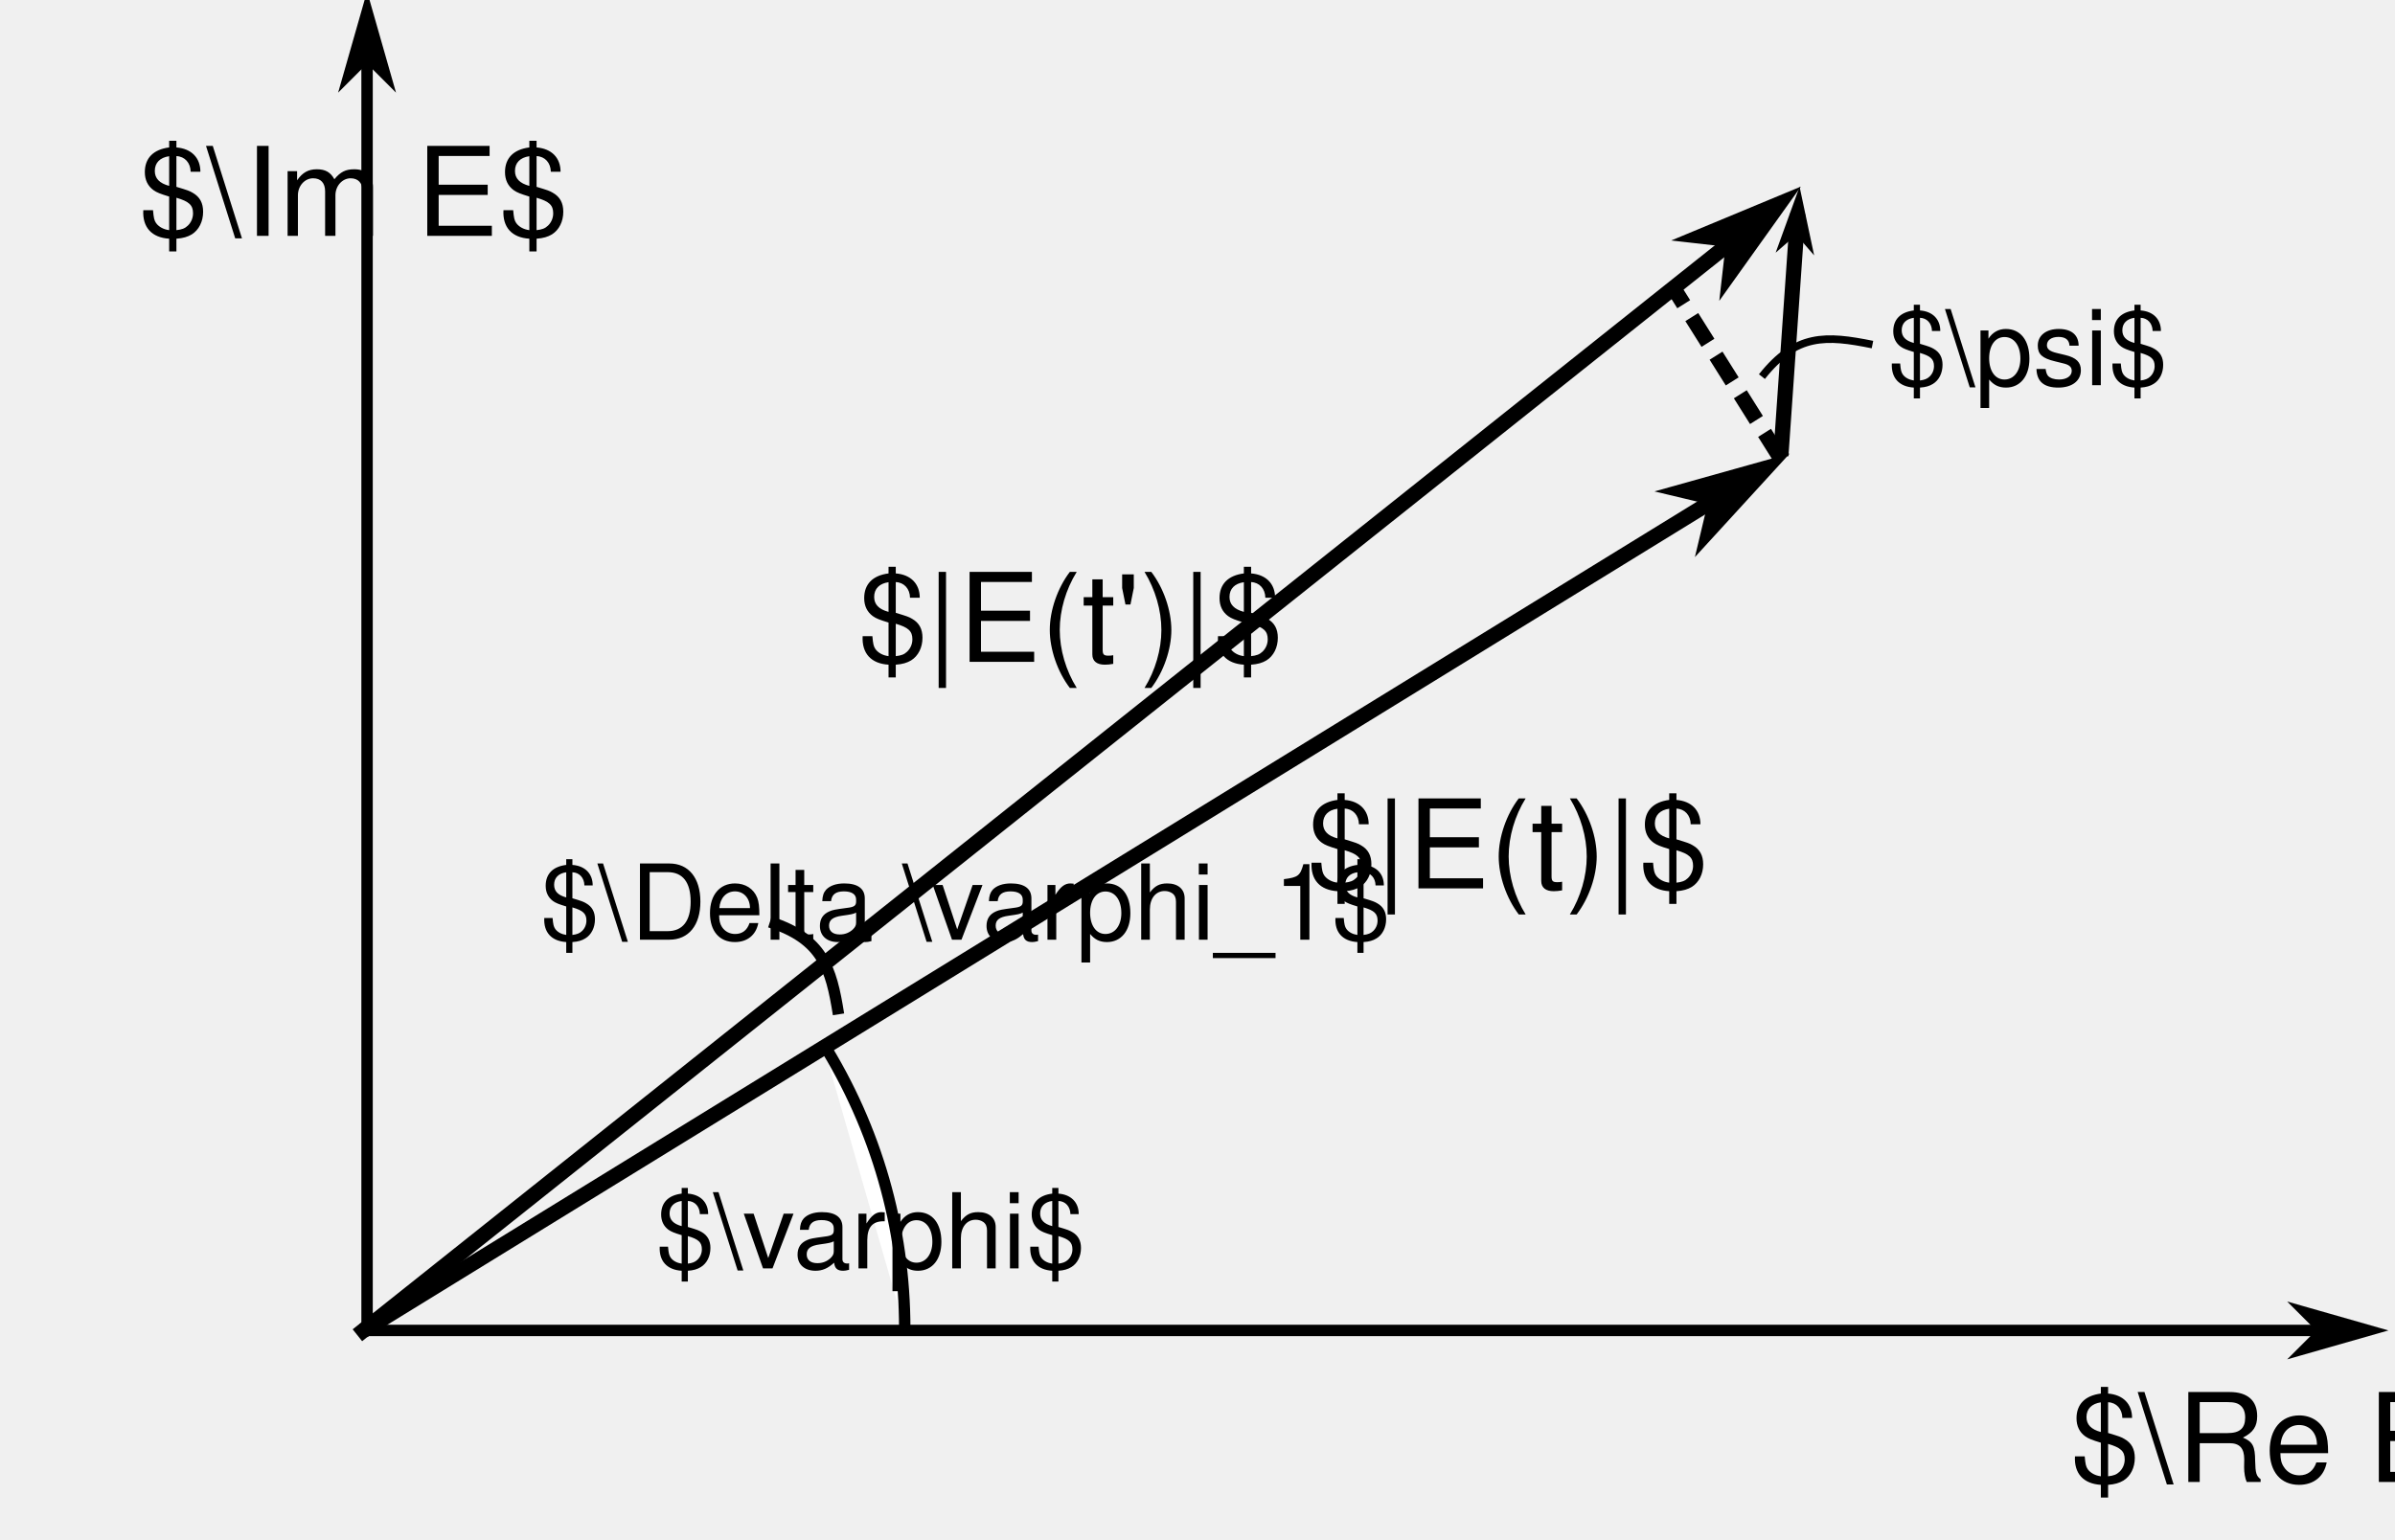
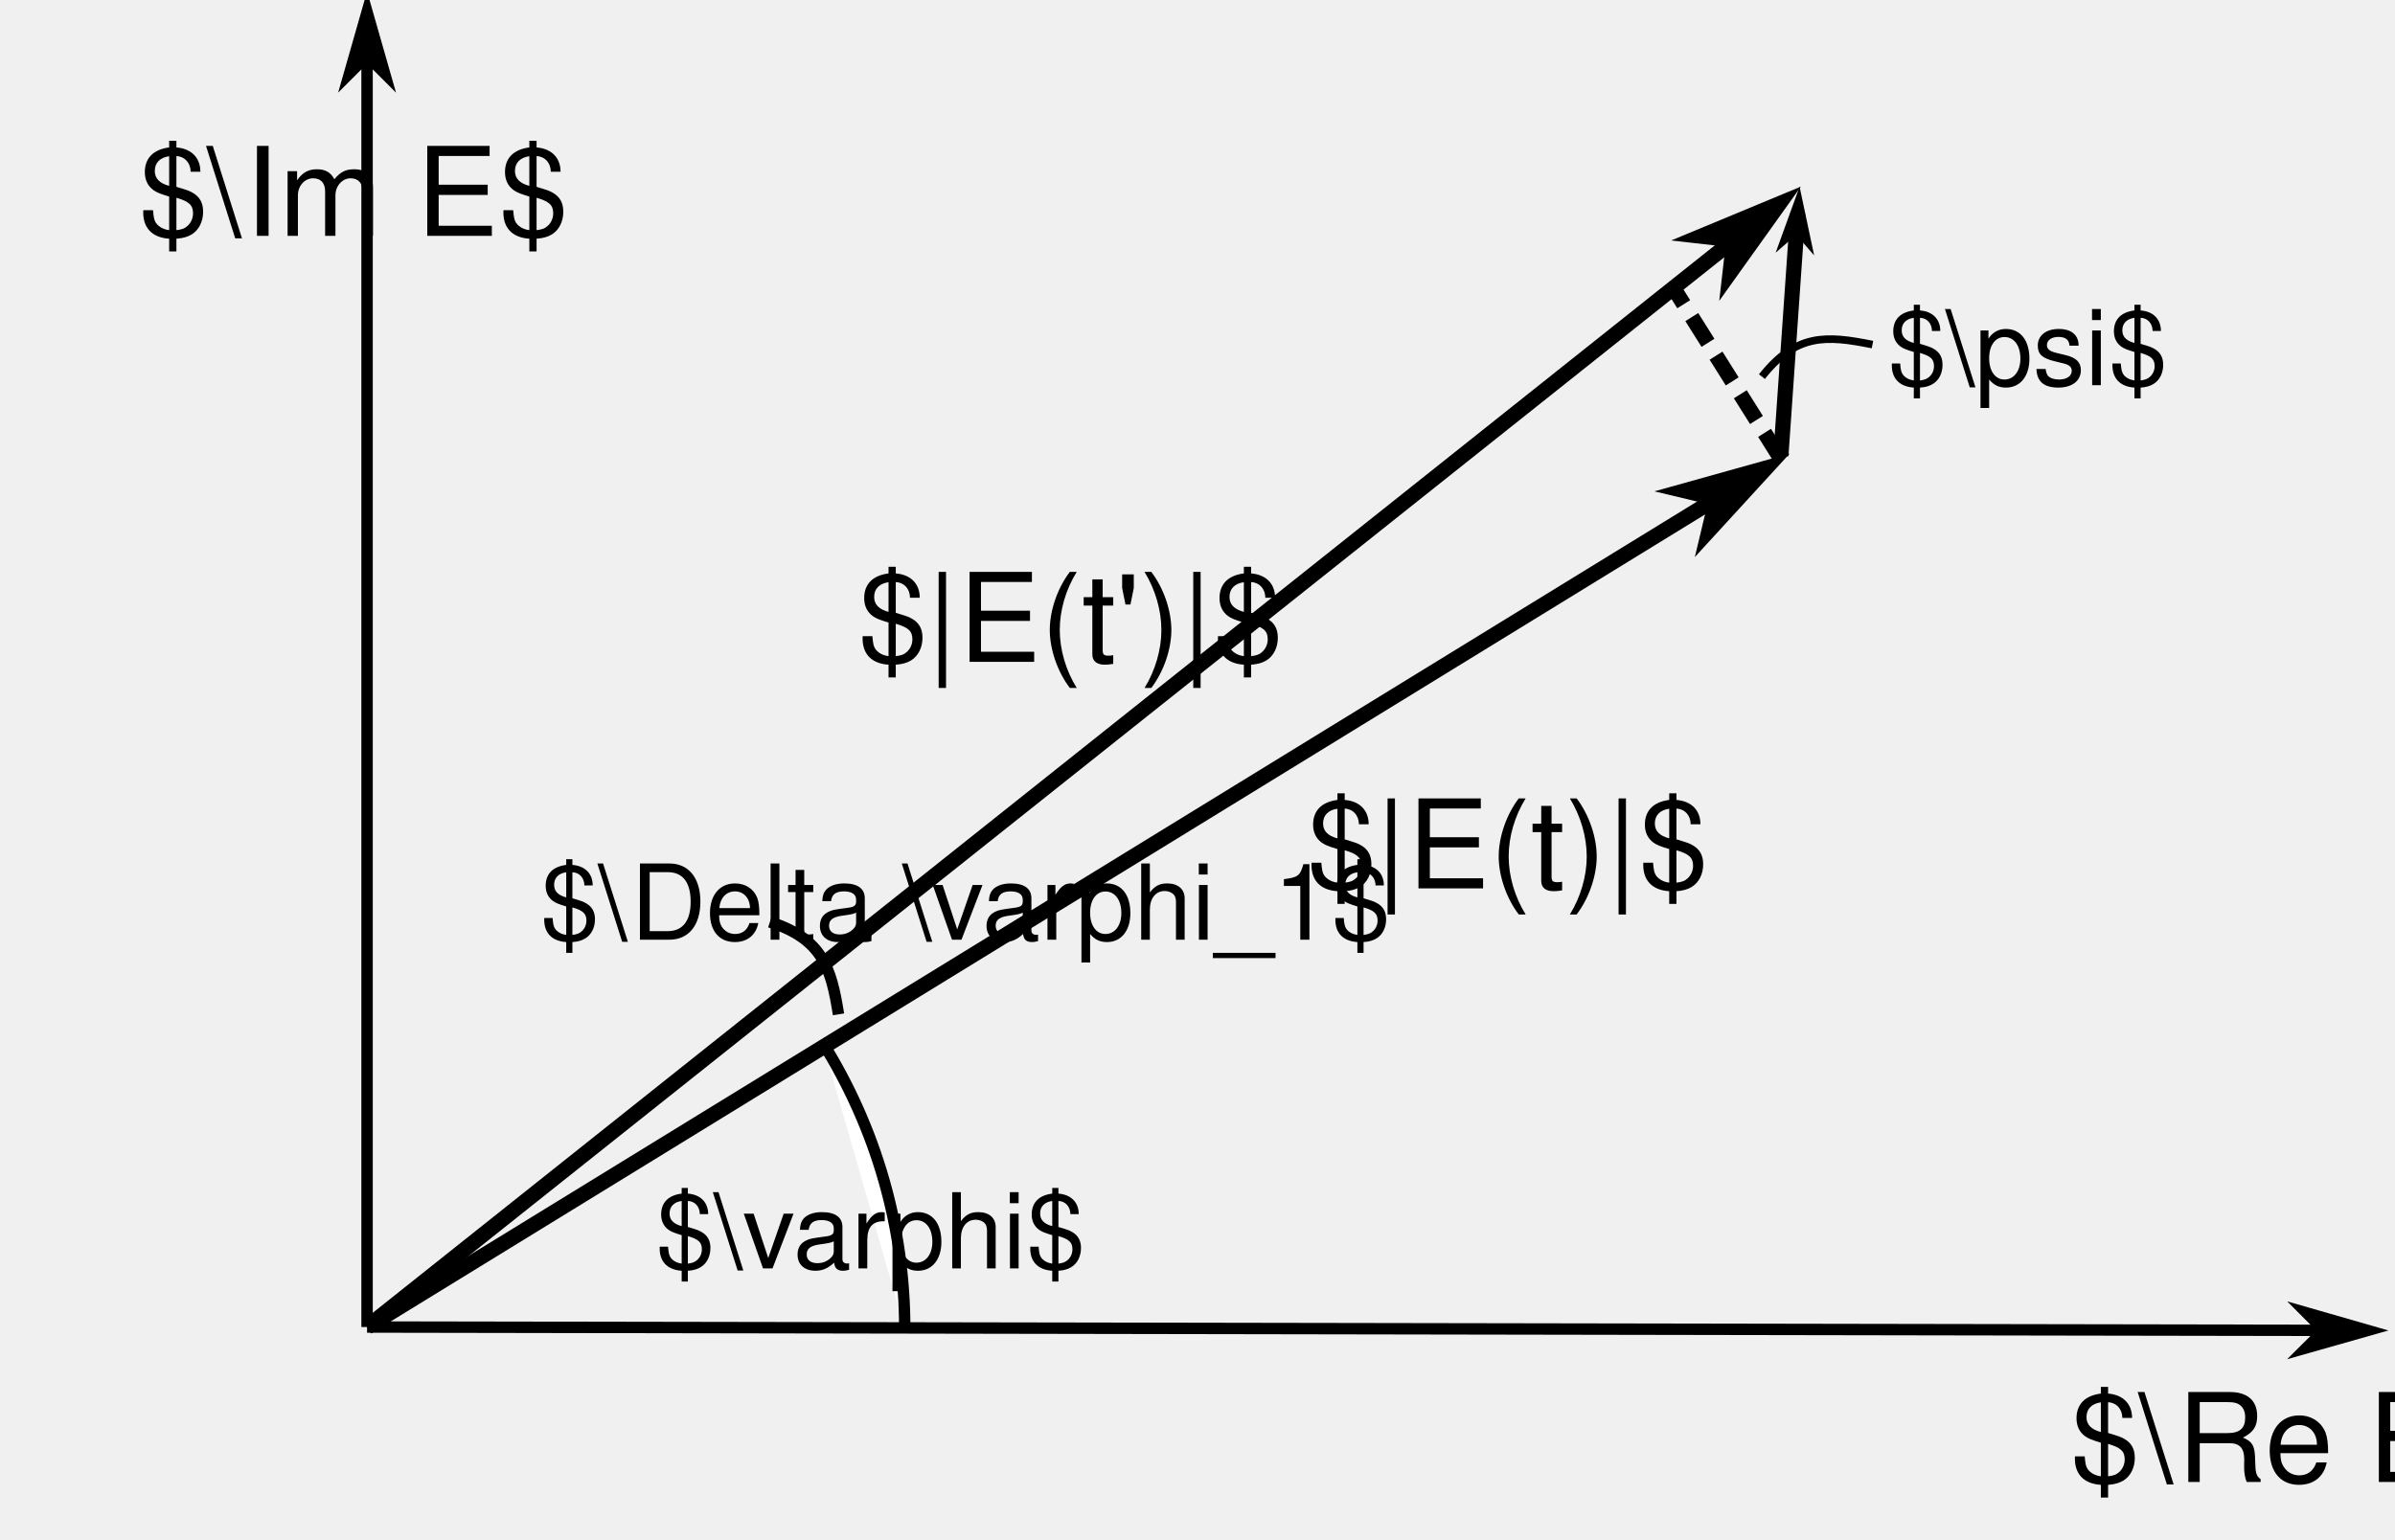
<svg xmlns="http://www.w3.org/2000/svg" width="88.959mm" height="57.192mm" viewBox="0 0 315.208 202.648" id="svg2" version="1.1">
  <defs id="defs4">
    <marker orient="auto" refY="0.0" refX="0.0" id="marker8380" style="overflow:visible;">
      <path id="path8139" d="M 0.0,0.0 L 5.0,-5.0 L -12.5,0.0 L 5.0,5.0 L 0.0,0.0 z " style="fill-rule:evenodd;stroke:#000000;stroke-width:1pt;stroke-opacity:1;fill:#000000;fill-opacity:1" transform="scale(0.2) rotate(180) translate(6,0)" />
    </marker>
    <marker style="overflow:visible" id="marker5845" refX="0" refY="0" orient="auto">
      <path transform="matrix(-0.4,0,0,-0.4,-4,0)" style="fill:#000000;fill-opacity:1;fill-rule:evenodd;stroke:#000000;stroke-width:1pt;stroke-opacity:1" d="M 0,0 5,-5 -12.5,0 5,5 0,0 Z" id="path5847" />
    </marker>
    <marker orient="auto" refY="0" refX="0" id="marker5248" style="overflow:visible">
      <path id="path5250" d="M 0,0 5,-5 -12.5,0 5,5 0,0 Z" style="fill:#000000;fill-opacity:1;fill-rule:evenodd;stroke:#000000;stroke-width:1pt;stroke-opacity:1" transform="matrix(-0.4,0,0,-0.4,-4,0)" />
    </marker>
    <marker orient="auto" refY="0" refX="0" id="Arrow1Mend" style="overflow:visible">
      <path id="path4255" d="M 0,0 5,-5 -12.5,0 5,5 0,0 Z" style="fill:#000000;fill-opacity:1;fill-rule:evenodd;stroke:#000000;stroke-width:1pt;stroke-opacity:1" transform="matrix(-0.4,0,0,-0.4,-4,0)" />
    </marker>
    <marker orient="auto" refY="0" refX="0" id="Arrow1Send" style="overflow:visible">
      <path id="path4178" d="M 0,0 5,-5 -12.5,0 5,5 0,0 Z" style="fill:#d40000;fill-opacity:1;fill-rule:evenodd;stroke:#d40000;stroke-width:1pt;stroke-opacity:1" transform="matrix(-0.2,0,0,-0.2,-1.2,0)" />
    </marker>
    <marker orient="auto" refY="0" refX="0" id="Arrow1Mend-5" style="overflow:visible">
      <path id="path4255-6" d="M 0,0 5,-5 -12.5,0 5,5 0,0 Z" style="fill:#d99238;fill-opacity:1;fill-rule:evenodd;stroke:#d99238;stroke-width:1pt;stroke-opacity:1" transform="matrix(-0.4,0,0,-0.4,-4,0)" />
    </marker>
    <marker orient="auto" refY="0" refX="0" id="Arrow1Mend-9" style="overflow:visible">
      <path id="path4255-1" d="M 0,0 5,-5 -12.5,0 5,5 0,0 Z" style="fill:#d99238;fill-opacity:1;fill-rule:evenodd;stroke:#d99238;stroke-width:1pt;stroke-opacity:1" transform="matrix(-0.4,0,0,-0.4,-4,0)" />
    </marker>
    <marker orient="auto" refY="0" refX="0" id="Arrow1Mend-5-2" style="overflow:visible">
      <path id="path4255-6-7" d="M 0,0 5,-5 -12.5,0 5,5 0,0 Z" style="fill:#d99238;fill-opacity:1;fill-rule:evenodd;stroke:#d99238;stroke-width:1pt;stroke-opacity:1" transform="matrix(-0.4,0,0,-0.4,-4,0)" />
    </marker>
    <marker orient="auto" refY="0" refX="0" id="Arrow1Mend-9-3" style="overflow:visible">
      <path id="path4255-1-6" d="M 0,0 5,-5 -12.5,0 5,5 0,0 Z" style="fill:#d99238;fill-opacity:1;fill-rule:evenodd;stroke:#d99238;stroke-width:1pt;stroke-opacity:1" transform="matrix(-0.4,0,0,-0.4,-4,0)" />
    </marker>
    <marker orient="auto" refY="0" refX="0" id="Arrow1Mend-5-2-0" style="overflow:visible">
      <path id="path4255-6-7-6" d="M 0,0 5,-5 -12.5,0 5,5 0,0 Z" style="fill:#d99238;fill-opacity:1;fill-rule:evenodd;stroke:#d99238;stroke-width:1pt;stroke-opacity:1" transform="matrix(-0.4,0,0,-0.4,-4,0)" />
    </marker>
    <marker orient="auto" refY="0" refX="0" id="Arrow1Mend-1" style="overflow:visible">
      <path id="path4255-8" d="M 0,0 5,-5 -12.5,0 5,5 0,0 Z" style="fill:#d99238;fill-opacity:1;fill-rule:evenodd;stroke:#d99238;stroke-width:1pt;stroke-opacity:1" transform="matrix(-0.4,0,0,-0.4,-4,0)" />
    </marker>
    <marker orient="auto" refY="0" refX="0" id="Arrow1Mend-5-7" style="overflow:visible">
      <path id="path4255-6-9" d="M 0,0 5,-5 -12.5,0 5,5 0,0 Z" style="fill:#d99238;fill-opacity:1;fill-rule:evenodd;stroke:#d99238;stroke-width:1pt;stroke-opacity:1" transform="matrix(-0.4,0,0,-0.4,-4,0)" />
    </marker>
    <marker orient="auto" refY="0" refX="0" id="Arrow1Mend-9-2" style="overflow:visible">
      <path id="path4255-1-0" d="M 0,0 5,-5 -12.5,0 5,5 0,0 Z" style="fill:#d99238;fill-opacity:1;fill-rule:evenodd;stroke:#d99238;stroke-width:1pt;stroke-opacity:1" transform="matrix(-0.4,0,0,-0.4,-4,0)" />
    </marker>
    <marker orient="auto" refY="0" refX="0" id="Arrow1Mend-5-2-2" style="overflow:visible">
      <path id="path4255-6-7-3" d="M 0,0 5,-5 -12.5,0 5,5 0,0 Z" style="fill:#d99238;fill-opacity:1;fill-rule:evenodd;stroke:#d99238;stroke-width:1pt;stroke-opacity:1" transform="matrix(-0.4,0,0,-0.4,-4,0)" />
    </marker>
    <marker orient="auto" refY="0" refX="0" id="Arrow1Mend-9-3-7" style="overflow:visible">
      <path id="path4255-1-6-5" d="M 0,0 5,-5 -12.5,0 5,5 0,0 Z" style="fill:#d99238;fill-opacity:1;fill-rule:evenodd;stroke:#d99238;stroke-width:1pt;stroke-opacity:1" transform="matrix(-0.4,0,0,-0.4,-4,0)" />
    </marker>
    <marker orient="auto" refY="0" refX="0" id="Arrow1Mend-5-2-0-9" style="overflow:visible">
      <path id="path4255-6-7-6-2" d="M 0,0 5,-5 -12.5,0 5,5 0,0 Z" style="fill:#d99238;fill-opacity:1;fill-rule:evenodd;stroke:#d99238;stroke-width:1pt;stroke-opacity:1" transform="matrix(-0.4,0,0,-0.4,-4,0)" />
    </marker>
    <marker orient="auto" refY="0" refX="0" id="marker5248-3" style="overflow:visible">
      <path id="path5250-1" d="M 0,0 5,-5 -12.5,0 5,5 0,0 Z" style="fill:#000000;fill-opacity:1;fill-rule:evenodd;stroke:#000000;stroke-width:1pt;stroke-opacity:1" transform="matrix(-0.4,0,0,-0.4,-4,0)" />
    </marker>
    <marker style="overflow:visible" id="marker5845-0" refX="0" refY="0" orient="auto">
      <path transform="matrix(-0.4,0,0,-0.4,-4,0)" style="fill:#000000;fill-opacity:1;fill-rule:evenodd;stroke:#000000;stroke-width:1pt;stroke-opacity:1" d="M 0,0 5,-5 -12.5,0 5,5 0,0 Z" id="path5847-9" />
    </marker>
    <marker style="overflow:visible" id="marker5845-6" refX="0" refY="0" orient="auto">
      <path transform="matrix(-0.4,0,0,-0.4,-4,0)" style="fill:#000000;fill-opacity:1;fill-rule:evenodd;stroke:#000000;stroke-width:1pt;stroke-opacity:1" d="M 0,0 5,-5 -12.5,0 5,5 0,0 Z" id="path5847-0" />
    </marker>
    <marker style="overflow:visible" id="marker5845-7" refX="0" refY="0" orient="auto">
      <path transform="matrix(-0.4,0,0,-0.4,-4,0)" style="fill:#000000;fill-opacity:1;fill-rule:evenodd;stroke:#000000;stroke-width:1pt;stroke-opacity:1" d="M 0,0 5,-5 -12.5,0 5,5 0,0 Z" id="path5847-92" />
    </marker>
  </defs>
  <g id="layer1" transform="translate(-40.73556,-110.3213)">
-     <path style="fill:none;fill-rule:evenodd;stroke:#000000;stroke-width:1.5;stroke-linecap:butt;stroke-linejoin:miter;stroke-miterlimit:4;stroke-dasharray:none;stroke-opacity:1;marker-end:url(#marker5248)" d="m 88.054,285.474 264.07,-10e-6" id="path5246" />
-     <path style="fill:none;fill-rule:evenodd;stroke:#000000;stroke-width:1.5;stroke-linecap:butt;stroke-linejoin:miter;stroke-miterlimit:4;stroke-dasharray:none;stroke-opacity:1;marker-end:url(#marker5248-3)" d="m 89.046,285.025 10e-6,-172.883" id="path5246-9" />
-     <text xml:space="preserve" style="font-style:normal;font-variant:normal;font-weight:normal;font-stretch:normal;line-height:0%;font-family:'Nimbus Sans L';-inkscape-font-specification:Sans;letter-spacing:0px;word-spacing:0px;fill:#000000;fill-opacity:1;stroke:none;stroke-width:1px;stroke-linecap:butt;stroke-linejoin:miter;stroke-opacity:1" x="58.939" y="141.371" id="text6089">
-       <tspan id="tspan6091" x="58.939" y="141.371" style="font-size:16.25px;line-height:1.25">$\Im E$</tspan>
-     </text>
-     <text xml:space="preserve" style="font-style:normal;font-variant:normal;font-weight:normal;font-stretch:normal;line-height:0%;font-family:'Nimbus Sans L';-inkscape-font-specification:Sans;letter-spacing:0px;word-spacing:0px;fill:#000000;fill-opacity:1;stroke:none;stroke-width:1px;stroke-linecap:butt;stroke-linejoin:miter;stroke-opacity:1" x="313.168" y="305.426" id="text6089-4">
-       <tspan id="tspan6091-7" x="313.168" y="305.426" style="font-size:16.25px;line-height:1.25">$\Re E$</tspan>
-     </text>
-     <text xml:space="preserve" style="font-style:normal;font-variant:normal;font-weight:normal;font-stretch:normal;line-height:0%;font-family:'Nimbus Sans L';-inkscape-font-specification:Sans;letter-spacing:0px;word-spacing:0px;fill:#000000;fill-opacity:1;stroke:none;stroke-width:1px;stroke-linecap:butt;stroke-linejoin:miter;stroke-opacity:1" x="33.434" y="161.937" id="text5411">
-       <tspan id="tspan5413" x="33.434" y="161.937" style="font-size:37.5px;line-height:1.25"> </tspan>
-     </text>
-     <path style="fill:none;fill-rule:evenodd;stroke:#000000;stroke-width:2;stroke-linecap:butt;stroke-linejoin:miter;stroke-miterlimit:4;stroke-dasharray:none;stroke-opacity:1;marker-end:url(#marker5845)" d="M 88.537,285.509 272.923,172.095" id="path5753" />
-     <path style="opacity:1;fill:#ffffff;fill-opacity:1;fill-rule:nonzero;stroke:#000000;stroke-width:1.5;stroke-linecap:butt;stroke-linejoin:miter;stroke-miterlimit:4;stroke-dasharray:none;stroke-dashoffset:0;stroke-opacity:1" id="path6829" d="m 159.809,-285.248 a 71.085,71.085 0 0 1 -10.845,37.739" transform="scale(1,-1)" />
-     <text xml:space="preserve" style="font-style:normal;font-variant:normal;font-weight:normal;font-stretch:normal;line-height:0%;font-family:'Nimbus Sans L';-inkscape-font-specification:Sans;letter-spacing:0px;word-spacing:0px;fill:#000000;fill-opacity:1;stroke:none;stroke-width:1px;stroke-linecap:butt;stroke-linejoin:miter;stroke-opacity:1" x="127.017" y="277.304" id="text6831">
-       <tspan id="tspan6833" x="127.017" y="277.304" style="font-size:13.75px;line-height:1.25">$\varphi$</tspan>
-     </text>
-     <path style="fill:none;fill-rule:evenodd;stroke:#000000;stroke-width:2;stroke-linecap:butt;stroke-linejoin:miter;stroke-miterlimit:4;stroke-dasharray:none;stroke-opacity:1;marker-end:url(#marker8380)" d="m 275.116,170.323 2.216,-31.861" id="path5753-3" />
-     <path style="fill:none;fill-rule:evenodd;stroke:#000000;stroke-width:2;stroke-linecap:butt;stroke-linejoin:miter;stroke-miterlimit:4;stroke-dasharray:none;stroke-opacity:1;marker-end:url(#marker5845-6)" d="M 87.774,286.108 274.67,137.339" id="path5753-6" />
-     <text xml:space="preserve" style="font-style:normal;font-variant:normal;font-weight:normal;font-stretch:normal;line-height:0%;font-family:'Nimbus Sans L';-inkscape-font-specification:Sans;letter-spacing:0px;word-spacing:0px;fill:#000000;fill-opacity:1;stroke:none;stroke-width:1px;stroke-linecap:butt;stroke-linejoin:miter;stroke-opacity:1" x="212.694" y="227.273" id="text6089-4-2">
-       <tspan id="tspan6091-7-6" x="212.694" y="227.273" style="font-size:16.25px;line-height:1.25">$|E(t)|$</tspan>
-     </text>
-     <text xml:space="preserve" style="font-style:normal;font-variant:normal;font-weight:normal;font-stretch:normal;line-height:0%;font-family:'Nimbus Sans L';-inkscape-font-specification:Sans;letter-spacing:0px;word-spacing:0px;fill:#000000;fill-opacity:1;stroke:none;stroke-width:1px;stroke-linecap:butt;stroke-linejoin:miter;stroke-opacity:1" x="153.615" y="197.452" id="text6089-4-2-1">
-       <tspan id="tspan6091-7-6-8" x="153.615" y="197.452" style="font-size:16.25px;line-height:1.25">$|E(t')|$</tspan>
-     </text>
-     <path style="fill:none;fill-rule:evenodd;stroke:#000000;stroke-width:2;stroke-linecap:butt;stroke-linejoin:miter;stroke-miterlimit:4;stroke-dasharray:4, 2;stroke-dashoffset:0;stroke-opacity:1" d="M 275.097,170.694 261.067,148.359" id="path5753-0" />
-     <text xml:space="preserve" style="font-style:normal;font-variant:normal;font-weight:normal;font-stretch:normal;line-height:0%;font-family:'Nimbus Sans L';-inkscape-font-specification:Sans;letter-spacing:0px;word-spacing:0px;fill:#000000;fill-opacity:1;stroke:none;stroke-width:1px;stroke-linecap:butt;stroke-linejoin:miter;stroke-opacity:1" x="289.177" y="161.037" id="text6831-2">
-       <tspan id="tspan6833-3" x="289.177" y="161.037" style="font-size:13.75px;line-height:1.25">$\psi$</tspan>
-     </text>
-     <path style="fill:none;fill-rule:evenodd;stroke:#000000;stroke-width:1px;stroke-linecap:butt;stroke-linejoin:miter;stroke-opacity:1" d="m 272.623,159.903 c 4.502,-5.689 8.466,-5.45 14.549,-4.217" id="path11867" />
-     <path style="fill:none;fill-rule:evenodd;stroke:#000000;stroke-width:1.5;stroke-linecap:butt;stroke-linejoin:miter;stroke-opacity:1;stroke-miterlimit:4;stroke-dasharray:none" d="m 142.062,231.698 c 6.902,2.232 8.063,6.031 9.031,12.161" id="path11867-7" />
-     <text xml:space="preserve" style="font-style:normal;font-variant:normal;font-weight:normal;font-stretch:normal;line-height:0%;font-family:'Nimbus Sans L';-inkscape-font-specification:Sans;letter-spacing:0px;word-spacing:0px;fill:#000000;fill-opacity:1;stroke:none;stroke-width:1px;stroke-linecap:butt;stroke-linejoin:miter;stroke-opacity:1" x="111.82" y="234.032" id="text6831-5">
-       <tspan id="tspan6833-9" x="111.82" y="234.032" style="font-size:13.75px;line-height:1.25">$\Delta \varphi_1$</tspan>
-     </text>
+     <g id="g132">
+       <g id="g118">
+         <path style="fill:none;fill-rule:evenodd;stroke:#000000;stroke-width:1.5;stroke-linecap:butt;stroke-linejoin:miter;stroke-miterlimit:4;stroke-dasharray:none;stroke-opacity:1;marker-end:url(#marker5248)" d="m 89.046,285.025 263.077,0.449" id="path5246" />
+         <path style="fill:none;fill-rule:evenodd;stroke:#000000;stroke-width:1.5;stroke-linecap:butt;stroke-linejoin:miter;stroke-miterlimit:4;stroke-dasharray:none;stroke-opacity:1;marker-end:url(#marker5248-3)" d="m 89.046,285.025 10e-6,-172.883" id="path5246-9" />
+         <text xml:space="preserve" style="font-style:normal;font-variant:normal;font-weight:normal;font-stretch:normal;line-height:0%;font-family:'Nimbus Sans L';-inkscape-font-specification:Sans;letter-spacing:0px;word-spacing:0px;fill:#000000;fill-opacity:1;stroke:none;stroke-width:1px;stroke-linecap:butt;stroke-linejoin:miter;stroke-opacity:1" x="33.434" y="161.937" id="text5411">
+           <tspan id="tspan5413" x="33.434" y="161.937" style="font-size:37.5px;line-height:1.25"> </tspan>
+         </text>
+         <path style="fill:none;fill-rule:evenodd;stroke:#000000;stroke-width:2;stroke-linecap:butt;stroke-linejoin:miter;stroke-miterlimit:4;stroke-dasharray:none;stroke-opacity:1;marker-end:url(#marker5845)" d="M 89.046,285.025 272.923,172.095" id="path5753" />
+         <path style="opacity:1;fill:#ffffff;fill-opacity:1;fill-rule:nonzero;stroke:#000000;stroke-width:1.5;stroke-linecap:butt;stroke-linejoin:miter;stroke-miterlimit:4;stroke-dasharray:none;stroke-dashoffset:0;stroke-opacity:1" id="path6829" d="m 159.809,-285.248 a 71.085,71.085 0 0 1 -10.845,37.739" transform="scale(1,-1)" />
+         <path style="fill:none;fill-rule:evenodd;stroke:#000000;stroke-width:2;stroke-linecap:butt;stroke-linejoin:miter;stroke-miterlimit:4;stroke-dasharray:none;stroke-opacity:1;marker-end:url(#marker8380)" d="m 275.116,170.323 2.216,-31.861" id="path5753-3" />
+         <path style="fill:none;fill-rule:evenodd;stroke:#000000;stroke-width:2;stroke-linecap:butt;stroke-linejoin:miter;stroke-miterlimit:4;stroke-dasharray:none;stroke-opacity:1;marker-end:url(#marker5845-6)" d="M 89.046,285.025 274.67,137.339" id="path5753-6" />
+         <path style="fill:none;fill-rule:evenodd;stroke:#000000;stroke-width:2;stroke-linecap:butt;stroke-linejoin:miter;stroke-miterlimit:4;stroke-dasharray:4, 2;stroke-dashoffset:0;stroke-opacity:1" d="M 275.097,170.694 261.067,148.359" id="path5753-0" />
+         <path style="fill:none;fill-rule:evenodd;stroke:#000000;stroke-width:1px;stroke-linecap:butt;stroke-linejoin:miter;stroke-opacity:1" d="m 272.623,159.903 c 4.502,-5.689 8.466,-5.45 14.549,-4.217" id="path11867" />
+         <path style="fill:none;fill-rule:evenodd;stroke:#000000;stroke-width:1.5;stroke-linecap:butt;stroke-linejoin:miter;stroke-opacity:1;stroke-miterlimit:4;stroke-dasharray:none" d="m 142.062,231.698 c 6.902,2.232 8.063,6.031 9.031,12.161" id="path11867-7" />
+       </g>
+     </g>
+     <g id="g149">
+       <g id="g86">
+         <text xml:space="preserve" style="font-style:normal;font-variant:normal;font-weight:normal;font-stretch:normal;line-height:0%;font-family:'Nimbus Sans L';-inkscape-font-specification:Sans;letter-spacing:0px;word-spacing:0px;fill:#000000;fill-opacity:1;stroke:none;stroke-width:1px;stroke-linecap:butt;stroke-linejoin:miter;stroke-opacity:1" x="58.939" y="141.371" id="text6089">
+           <tspan id="tspan6091" x="58.939" y="141.371" style="font-size:16.25px;line-height:1.25">$\Im E$</tspan>
+         </text>
+         <text xml:space="preserve" style="font-style:normal;font-variant:normal;font-weight:normal;font-stretch:normal;line-height:0%;font-family:'Nimbus Sans L';-inkscape-font-specification:Sans;letter-spacing:0px;word-spacing:0px;fill:#000000;fill-opacity:1;stroke:none;stroke-width:1px;stroke-linecap:butt;stroke-linejoin:miter;stroke-opacity:1" x="313.168" y="305.426" id="text6089-4">
+           <tspan id="tspan6091-7" x="313.168" y="305.426" style="font-size:16.25px;line-height:1.25">$\Re E$</tspan>
+         </text>
+         <text xml:space="preserve" style="font-style:normal;font-variant:normal;font-weight:normal;font-stretch:normal;line-height:0%;font-family:'Nimbus Sans L';-inkscape-font-specification:Sans;letter-spacing:0px;word-spacing:0px;fill:#000000;fill-opacity:1;stroke:none;stroke-width:1px;stroke-linecap:butt;stroke-linejoin:miter;stroke-opacity:1" x="127.017" y="277.304" id="text6831">
+           <tspan id="tspan6833" x="127.017" y="277.304" style="font-size:13.75px;line-height:1.25">$\varphi$</tspan>
+         </text>
+         <text xml:space="preserve" style="font-style:normal;font-variant:normal;font-weight:normal;font-stretch:normal;line-height:0%;font-family:'Nimbus Sans L';-inkscape-font-specification:Sans;letter-spacing:0px;word-spacing:0px;fill:#000000;fill-opacity:1;stroke:none;stroke-width:1px;stroke-linecap:butt;stroke-linejoin:miter;stroke-opacity:1" x="212.694" y="227.273" id="text6089-4-2">
+           <tspan id="tspan6091-7-6" x="212.694" y="227.273" style="font-size:16.25px;line-height:1.25">$|E(t)|$</tspan>
+         </text>
+         <text xml:space="preserve" style="font-style:normal;font-variant:normal;font-weight:normal;font-stretch:normal;line-height:0%;font-family:'Nimbus Sans L';-inkscape-font-specification:Sans;letter-spacing:0px;word-spacing:0px;fill:#000000;fill-opacity:1;stroke:none;stroke-width:1px;stroke-linecap:butt;stroke-linejoin:miter;stroke-opacity:1" x="153.615" y="197.452" id="text6089-4-2-1">
+           <tspan id="tspan6091-7-6-8" x="153.615" y="197.452" style="font-size:16.25px;line-height:1.25">$|E(t')|$</tspan>
+         </text>
+         <text xml:space="preserve" style="font-style:normal;font-variant:normal;font-weight:normal;font-stretch:normal;line-height:0%;font-family:'Nimbus Sans L';-inkscape-font-specification:Sans;letter-spacing:0px;word-spacing:0px;fill:#000000;fill-opacity:1;stroke:none;stroke-width:1px;stroke-linecap:butt;stroke-linejoin:miter;stroke-opacity:1" x="289.177" y="161.037" id="text6831-2">
+           <tspan id="tspan6833-3" x="289.177" y="161.037" style="font-size:13.75px;line-height:1.25">$\psi$</tspan>
+         </text>
+         <text xml:space="preserve" style="font-style:normal;font-variant:normal;font-weight:normal;font-stretch:normal;line-height:0%;font-family:'Nimbus Sans L';-inkscape-font-specification:Sans;letter-spacing:0px;word-spacing:0px;fill:#000000;fill-opacity:1;stroke:none;stroke-width:1px;stroke-linecap:butt;stroke-linejoin:miter;stroke-opacity:1" x="111.82" y="234.032" id="text6831-5">
+           <tspan id="tspan6833-9" x="111.82" y="234.032" style="font-size:13.75px;line-height:1.25">$\Delta \varphi_1$</tspan>
+         </text>
+       </g>
+     </g>
  </g>
</svg>
